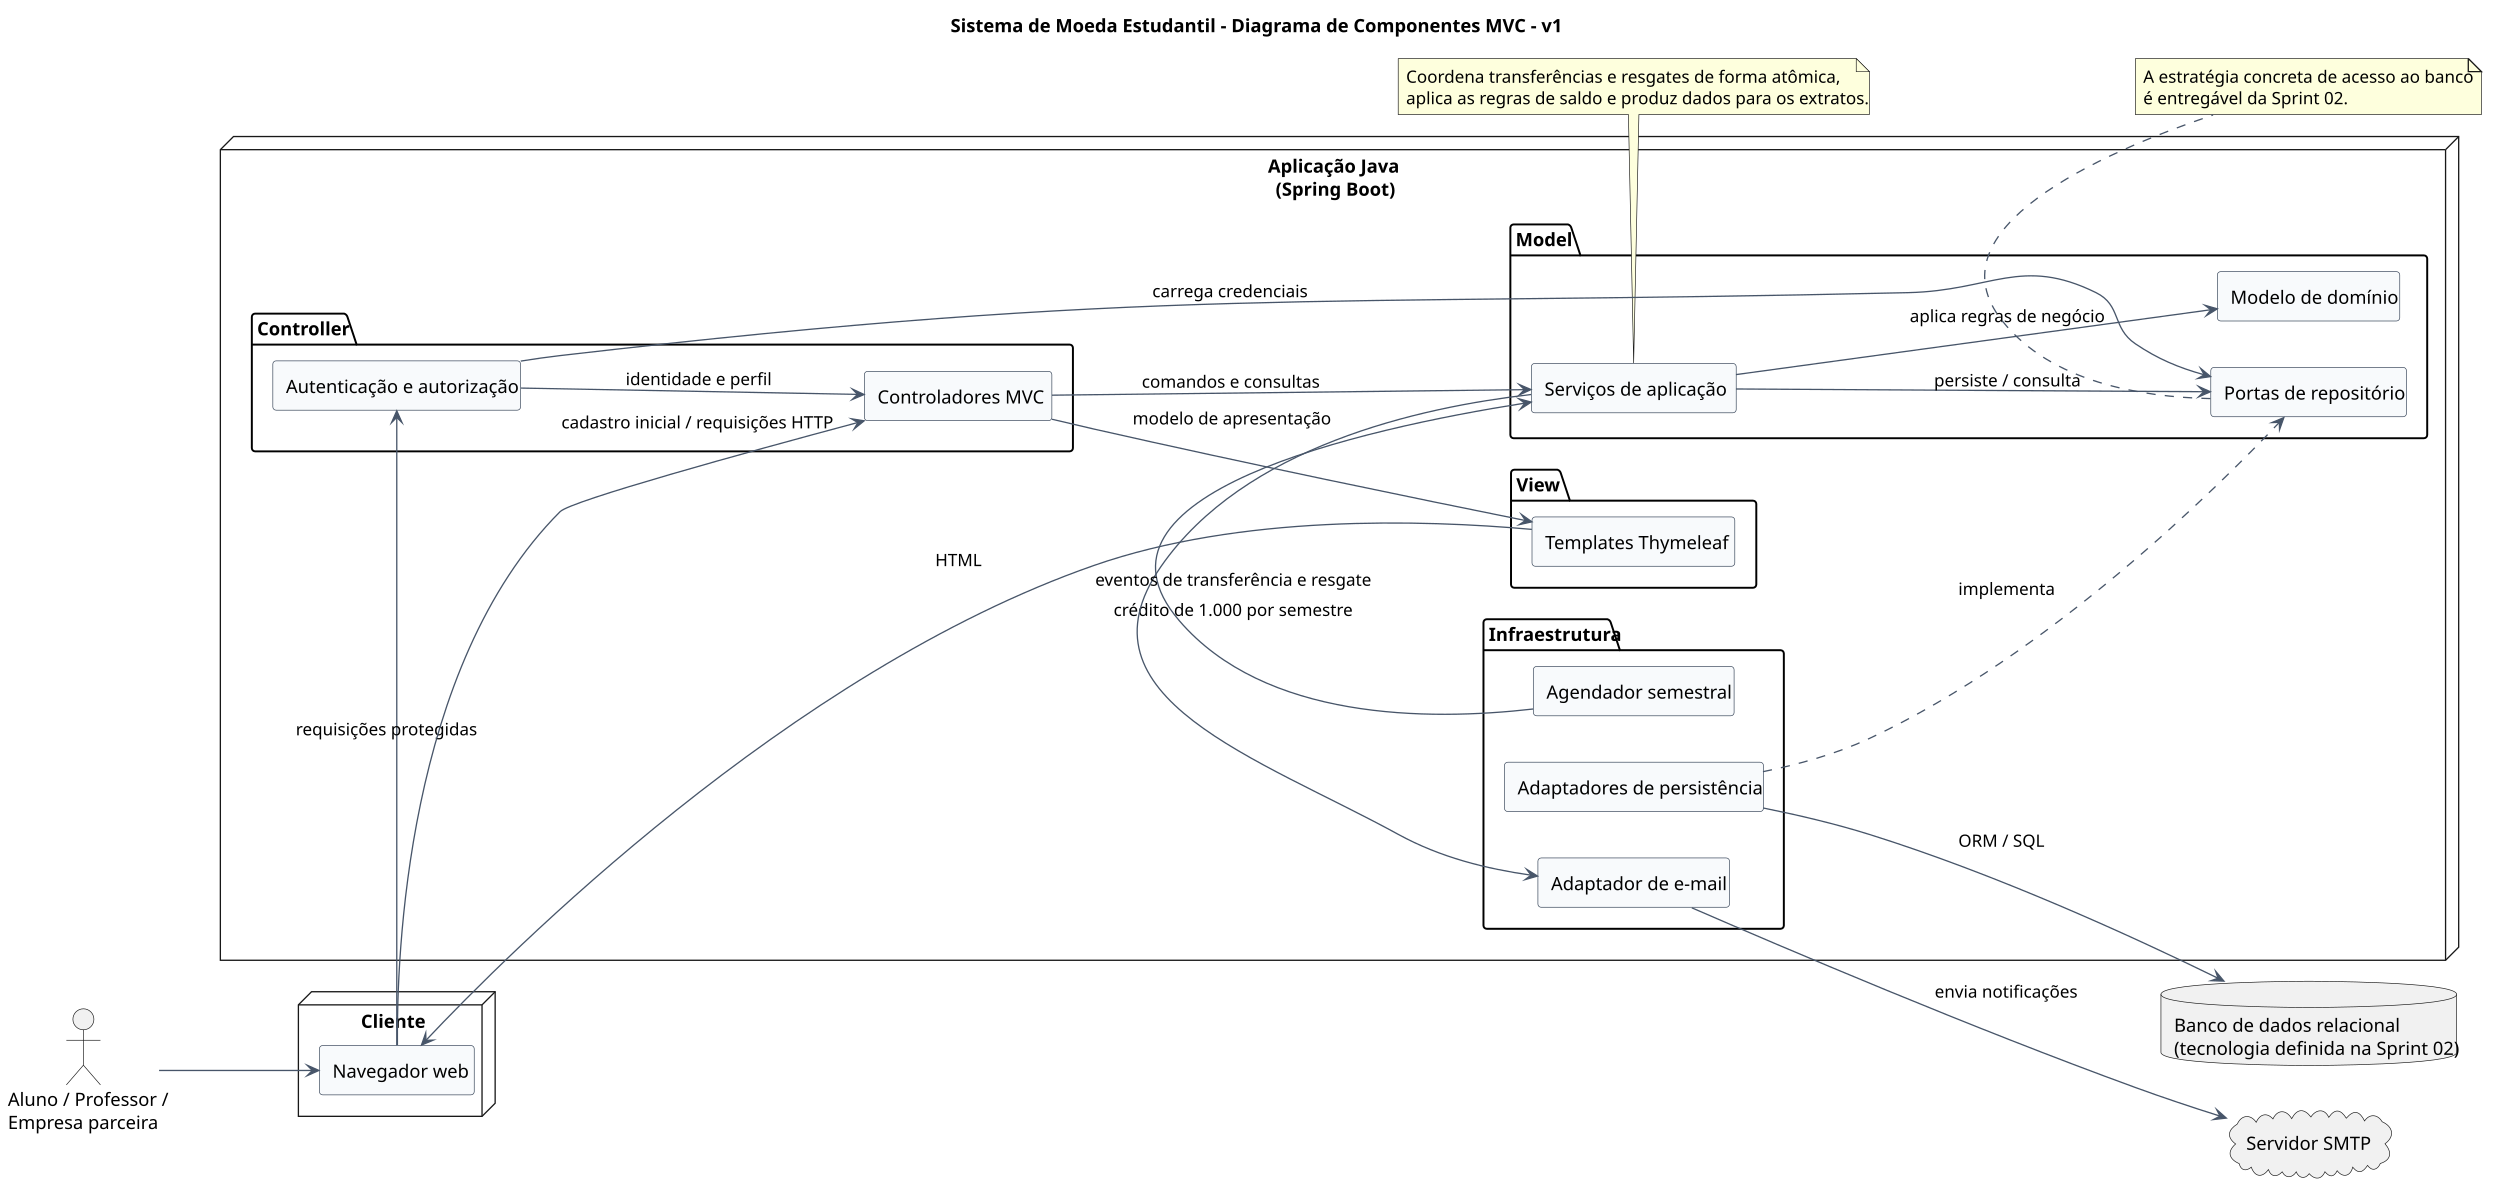
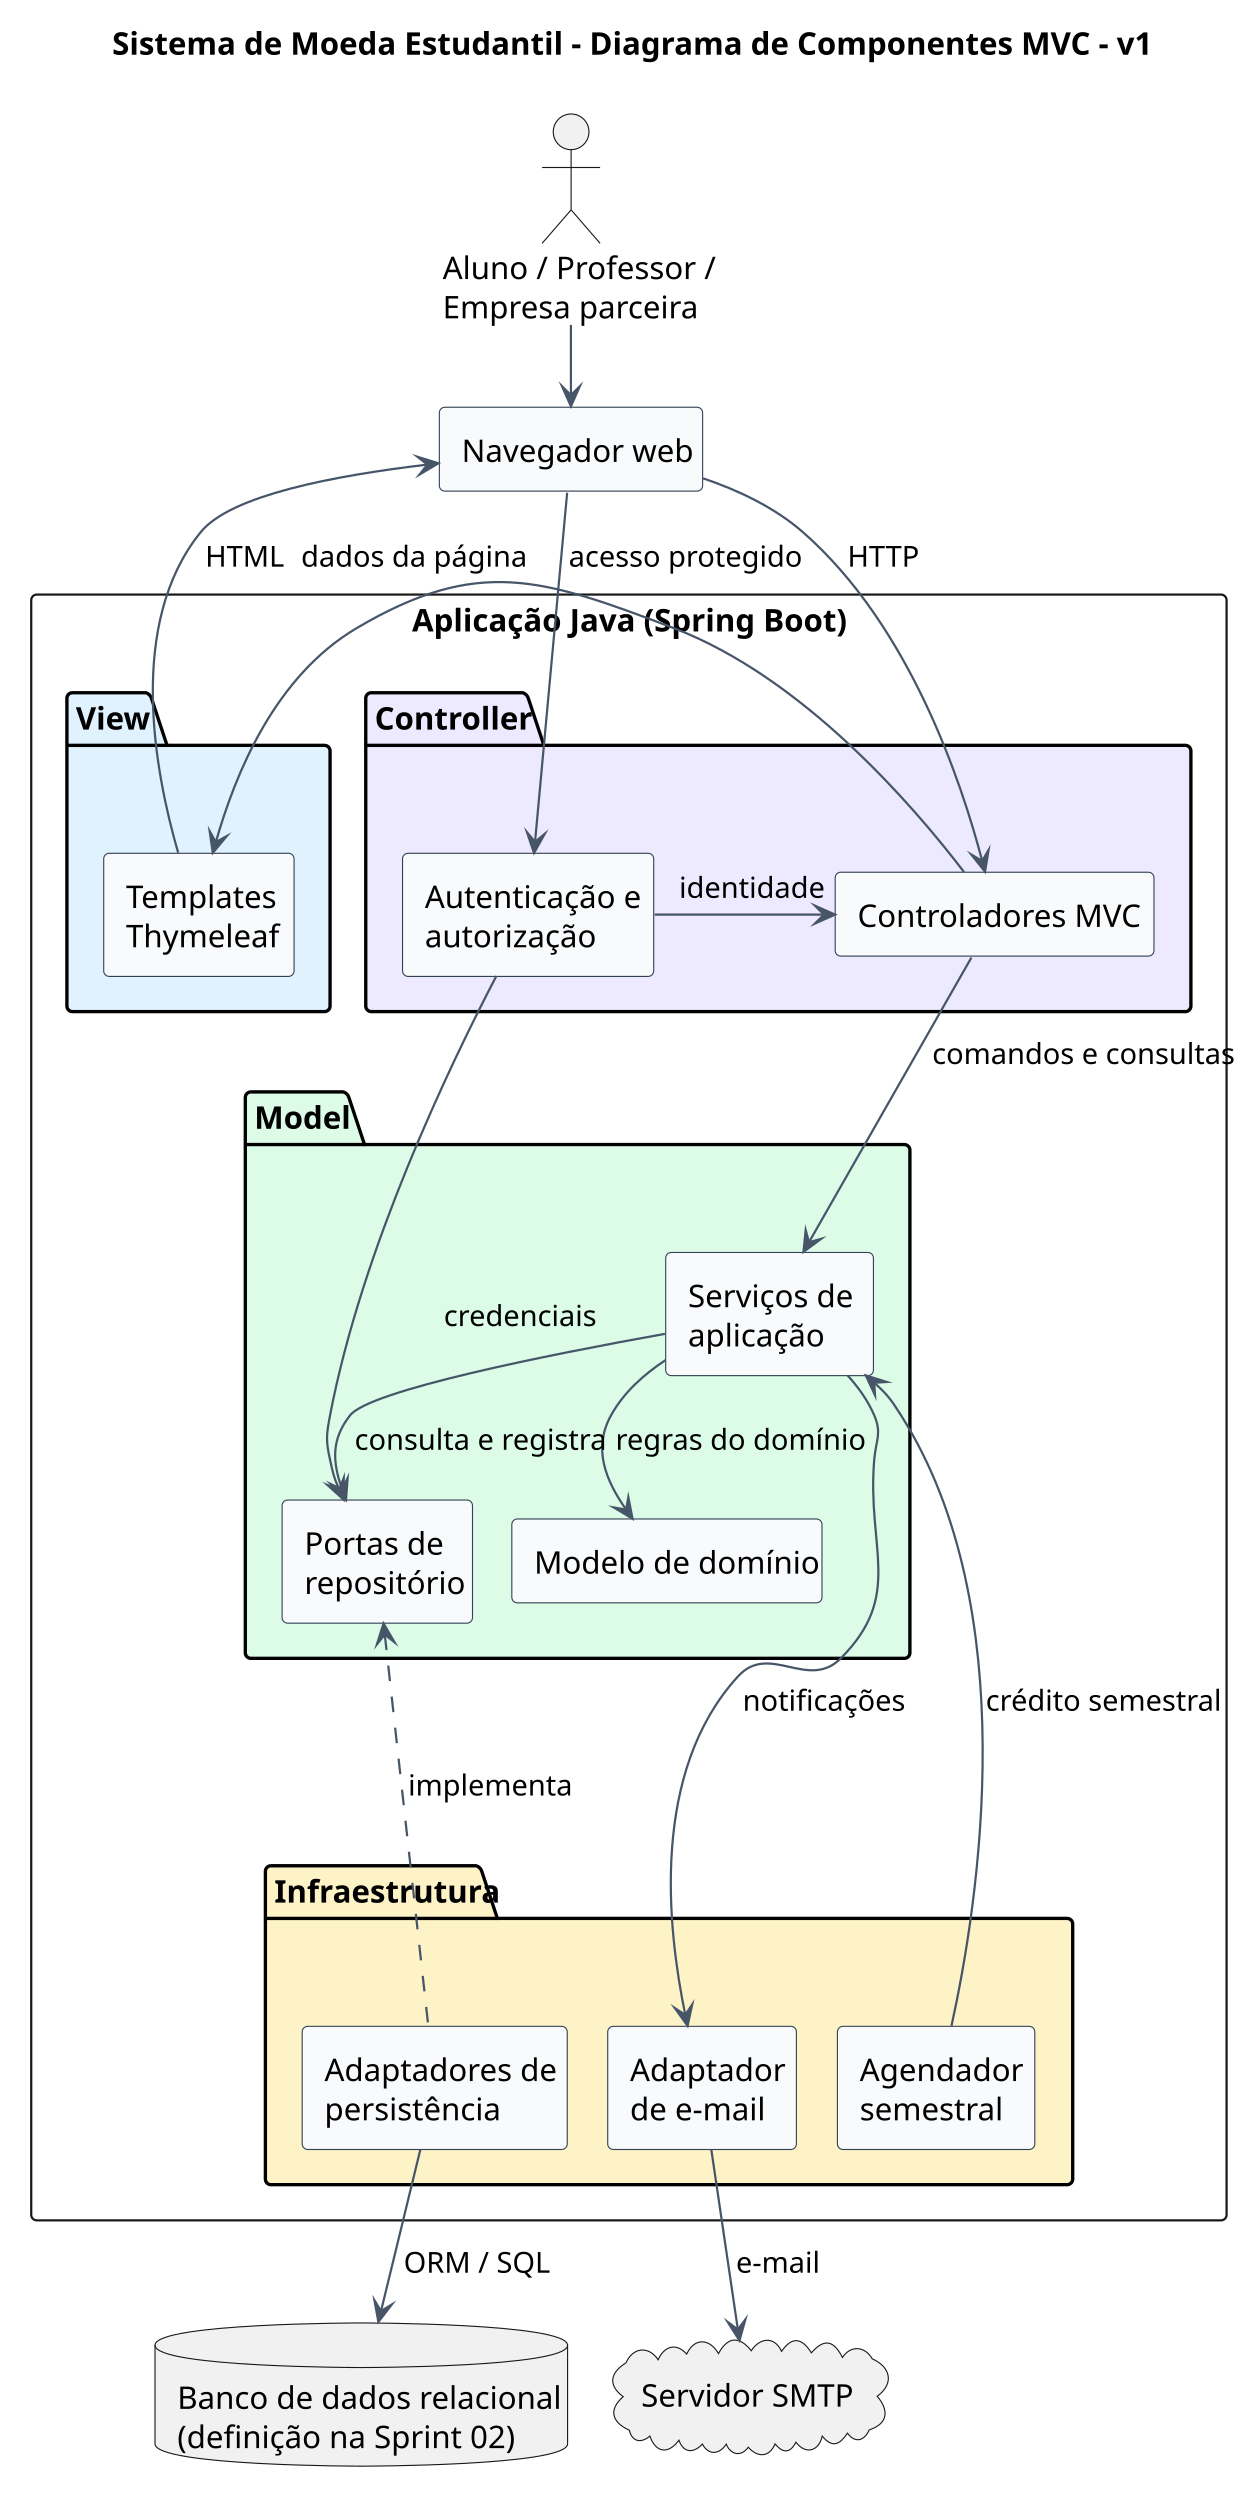
- <svg xmlns="http://www.w3.org/2000/svg" version="1.1" data-diagram-type="DESCRIPTION" style="width:1906px;height:914px;background:#FFFFFF;" width="1906px" height="914px" viewBox="0 0 1906 914" zoomAndPan="magnify" preserveAspectRatio="none" contentStyleType="text/css">
+ <svg xmlns="http://www.w3.org/2000/svg" version="1.1" data-diagram-type="DESCRIPTION" style="width:558px;height:1121px;background:#FFFFFF;" width="558px" height="1121px" viewBox="0 0 558 1121" zoomAndPan="magnify" preserveAspectRatio="none" contentStyleType="text/css">
  <defs />
  <g font-family="sans-serif" lengthAdjust="spacing">
-     <g class="title" data-source-line="1">
-       <text x="724.698" y="24.533" fill="#000" font-size="14" textLength="450.427" font-weight="700">Sistema de Moeda Estudantil - Diagrama de Componentes MVC - v1</text>
+     <g class="title" data-source-line="2">
+       <text x="50.287" y="24.533" fill="#000" font-size="14" textLength="450.427" font-weight="700">Sistema de Moeda Estudantil - Diagrama de Componentes MVC - v1</text>
    </g>
-     <g class="cluster" data-qualified-name="Cliente" id="ent0002" data-source-line="13">
-       <polygon points="227.5,766.109,237.5,756.109,377.5,756.109,377.5,841.109,367.5,851.109,227.5,851.109,227.5,766.109" fill="none" style="stroke:#181818;stroke-width:1;stroke-linejoin:miter;stroke-miterlimit:10;" />
-       <line x1="367.5" y1="766.109" x2="377.5" y2="756.109" style="stroke:#181818;stroke-width:1;" />
-       <line x1="227.5" y1="766.109" x2="367.5" y2="766.109" style="stroke:#181818;stroke-width:1;" />
-       <line x1="367.5" y1="766.109" x2="367.5" y2="851.109" style="stroke:#181818;stroke-width:1;" />
-       <text x="275.162" y="783.643" fill="#000" font-size="14" textLength="46.676" font-weight="700">Cliente</text>
+     <g class="cluster" data-qualified-name="Aplica..o Java .Spring Boot." id="ent0003" data-source-line="17">
+       <rect x="14" y="266.609" width="536" height="729" fill="none" style="stroke:#181818;stroke-width:1;" rx="2.5" ry="2.5" />
+       <text x="184.759" y="283.143" fill="#000" font-size="14" textLength="194.482" font-weight="700">Aplicação Java (Spring Boot)</text>
    </g>
-     <g class="cluster" data-qualified-name="Aplica..o Java.n.Spring Boot." id="ent0004" data-source-line="17">
-       <polygon points="168,114.109,178,104.109,1874.5,104.109,1874.5,722.109,1864.5,732.109,168,732.109,168,114.109" fill="none" style="stroke:#181818;stroke-width:1;stroke-linejoin:miter;stroke-miterlimit:10;" />
-       <line x1="1864.5" y1="114.109" x2="1874.5" y2="104.109" style="stroke:#181818;stroke-width:1;" />
-       <line x1="168" y1="114.109" x2="1864.5" y2="114.109" style="stroke:#181818;stroke-width:1;" />
-       <line x1="1864.5" y1="114.109" x2="1864.5" y2="732.109" style="stroke:#181818;stroke-width:1;" />
-       <text x="966.664" y="131.643" fill="#000" font-size="14" textLength="101.172" font-weight="700">Aplicação Java</text>
-       <text x="972.54" y="149.252" fill="#000" font-size="14" textLength="89.421" font-weight="700">(Spring Boot)</text>
+     <g class="cluster" data-qualified-name="Aplica..o Java .Spring Boot..View" id="ent0004" data-source-line="18">
+       <path d="M32.5,310.609 L65.403,310.609 A3.75,3.75 0 0 1 67.903,313.109 L74.903,334.219 L145.5,334.219 A2.5,2.5 0 0 1 148,336.719 L148,451.109 A2.5,2.5 0 0 1 145.5,453.609 L32.5,453.609 A2.5,2.5 0 0 1 30,451.109 L30,313.109 A2.5,2.5 0 0 1 32.5,310.609" style="stroke:#000;stroke-width:1.5;" fill="#E0F2FE" />
+       <line x1="30" y1="334.219" x2="74.903" y2="334.219" style="stroke:#000;stroke-width:1.5;" />
+       <text x="34" y="327.143" fill="#000" font-size="14" textLength="31.903" font-weight="700">View</text>
    </g>
-     <g class="cluster" data-qualified-name="Aplica..o Java.n.Spring Boot..View" id="ent0005" data-source-line="18">
-       <path d="M1154.5,358.109 L1187.403,358.109 A3.75,3.75 0 0 1 1189.903,360.609 L1196.903,381.719 L1336.5,381.719 A2.5,2.5 0 0 1 1339,384.219 L1339,445.609 A2.5,2.5 0 0 1 1336.5,448.109 L1154.5,448.109 A2.5,2.5 0 0 1 1152,445.609 L1152,360.609 A2.5,2.5 0 0 1 1154.5,358.109" style="stroke:#000;stroke-width:1.5;" fill="none" />
-       <line x1="1152" y1="381.719" x2="1196.903" y2="381.719" style="stroke:#000;stroke-width:1.5;" />
-       <text x="1156" y="374.643" fill="#000" font-size="14" textLength="31.903" font-weight="700">View</text>
+     <g class="cluster" data-qualified-name="Aplica..o Java .Spring Boot..Controller" id="ent0006" data-source-line="22">
+       <path d="M166.5,310.609 L234.39,310.609 A3.75,3.75 0 0 1 236.89,313.109 L243.89,334.219 L531.5,334.219 A2.5,2.5 0 0 1 534,336.719 L534,451.109 A2.5,2.5 0 0 1 531.5,453.609 L166.5,453.609 A2.5,2.5 0 0 1 164,451.109 L164,313.109 A2.5,2.5 0 0 1 166.5,310.609" style="stroke:#000;stroke-width:1.5;" fill="#EDE9FE" />
+       <line x1="164" y1="334.219" x2="243.89" y2="334.219" style="stroke:#000;stroke-width:1.5;" />
+       <text x="168" y="327.143" fill="#000" font-size="14" textLength="66.89" font-weight="700">Controller</text>
    </g>
-     <g class="cluster" data-qualified-name="Aplica..o Java.n.Spring Boot..Controller" id="ent0007" data-source-line="22">
-       <path d="M194.5,239.109 L262.39,239.109 A3.75,3.75 0 0 1 264.89,241.609 L271.89,262.719 L815.5,262.719 A2.5,2.5 0 0 1 818,265.219 L818,341.609 A2.5,2.5 0 0 1 815.5,344.109 L194.5,344.109 A2.5,2.5 0 0 1 192,341.609 L192,241.609 A2.5,2.5 0 0 1 194.5,239.109" style="stroke:#000;stroke-width:1.5;" fill="none" />
-       <line x1="192" y1="262.719" x2="271.89" y2="262.719" style="stroke:#000;stroke-width:1.5;" />
-       <text x="196" y="255.643" fill="#000" font-size="14" textLength="66.89" font-weight="700">Controller</text>
+     <g class="cluster" data-qualified-name="Aplica..o Java .Spring Boot..Model" id="ent0009" data-source-line="27">
+       <path d="M112.5,489.609 L153.941,489.609 A3.75,3.75 0 0 1 156.441,492.109 L163.441,513.219 L405.5,513.219 A2.5,2.5 0 0 1 408,515.719 L408,741.109 A2.5,2.5 0 0 1 405.5,743.609 L112.5,743.609 A2.5,2.5 0 0 1 110,741.109 L110,492.109 A2.5,2.5 0 0 1 112.5,489.609" style="stroke:#000;stroke-width:1.5;" fill="#DCFCE7" />
+       <line x1="110" y1="513.219" x2="163.441" y2="513.219" style="stroke:#000;stroke-width:1.5;" />
+       <text x="114" y="506.143" fill="#000" font-size="14" textLength="40.441" font-weight="700">Model</text>
    </g>
-     <g class="cluster" data-qualified-name="Aplica..o Java.n.Spring Boot..Model" id="ent0010" data-source-line="27">
-       <path d="M1154,171.109 L1195.441,171.109 A3.75,3.75 0 0 1 1197.941,173.609 L1204.941,194.719 L1848,194.719 A2.5,2.5 0 0 1 1850.5,197.219 L1850.5,331.609 A2.5,2.5 0 0 1 1848,334.109 L1154,334.109 A2.5,2.5 0 0 1 1151.5,331.609 L1151.5,173.609 A2.5,2.5 0 0 1 1154,171.109" style="stroke:#000;stroke-width:1.5;" fill="none" />
-       <line x1="1151.5" y1="194.719" x2="1204.941" y2="194.719" style="stroke:#000;stroke-width:1.5;" />
-       <text x="1155.5" y="187.643" fill="#000" font-size="14" textLength="40.441" font-weight="700">Model</text>
+     <g class="cluster" data-qualified-name="Aplica..o Java .Spring Boot..Infraestrutura" id="ent0013" data-source-line="33">
+       <path d="M121.5,836.609 L213.521,836.609 A3.75,3.75 0 0 1 216.021,839.109 L223.021,860.219 L478.5,860.219 A2.5,2.5 0 0 1 481,862.719 L481,977.109 A2.5,2.5 0 0 1 478.5,979.609 L121.5,979.609 A2.5,2.5 0 0 1 119,977.109 L119,839.109 A2.5,2.5 0 0 1 121.5,836.609" style="stroke:#000;stroke-width:1.5;" fill="#FEF3C7" />
+       <line x1="119" y1="860.219" x2="223.021" y2="860.219" style="stroke:#000;stroke-width:1.5;" />
+       <text x="123" y="853.143" fill="#000" font-size="14" textLength="91.021" font-weight="700">Infraestrutura</text>
    </g>
-     <g class="cluster" data-qualified-name="Aplica..o Java.n.Spring Boot..Infraestrutura" id="ent0014" data-source-line="33">
-       <path d="M1133.5,472.109 L1225.521,472.109 A3.75,3.75 0 0 1 1228.021,474.609 L1235.021,495.719 L1357.5,495.719 A2.5,2.5 0 0 1 1360,498.219 L1360,705.609 A2.5,2.5 0 0 1 1357.5,708.109 L1133.5,708.109 A2.5,2.5 0 0 1 1131,705.609 L1131,474.609 A2.5,2.5 0 0 1 1133.5,472.109" style="stroke:#000;stroke-width:1.5;" fill="none" />
-       <line x1="1131" y1="495.719" x2="1235.021" y2="495.719" style="stroke:#000;stroke-width:1.5;" />
-       <text x="1135" y="488.643" fill="#000" font-size="14" textLength="91.021" font-weight="700">Infraestrutura</text>
+     <g class="entity" data-qualified-name="Usuario" id="ent0001" data-source-line="14">
+       <ellipse cx="256.083" cy="59.109" rx="8" ry="8" fill="#F1F1F1" style="stroke:#181818;stroke-width:0.5;" />
+       <path d="M256.083,67.109 L256.083,94.109 M243.083,75.109 L269.083,75.109 M256.083,94.109 L243.083,109.109 M256.083,94.109 L269.083,109.109" style="stroke:#181818;stroke-width:0.5;" fill="none" />
+       <text x="198.5" y="125.143" fill="#000" font-size="14" textLength="115.165">Aluno / Professor /</text>
+       <text x="198.5" y="142.752" fill="#000" font-size="14" textLength="110.489">Empresa parceira</text>
    </g>
-     <g class="entity" data-qualified-name="Cliente.Browser" id="ent0003" data-source-line="14">
-       <rect x="243.5" y="797.109" width="118.062" height="37.609" fill="#F8FAFC" style="stroke:#334155;stroke-width:0.5;" rx="2.5" ry="2.5" />
-       <text x="253.5" y="821.643" fill="#000" font-size="14" textLength="98.062">Navegador web</text>
+     <g class="entity" data-qualified-name="Browser" id="ent0002" data-source-line="15">
+       <rect x="197" y="182.609" width="118.062" height="37.609" fill="#F8FAFC" style="stroke:#334155;stroke-width:0.5;" rx="2.5" ry="2.5" />
+       <text x="207" y="207.143" fill="#000" font-size="14" textLength="98.062">Navegador web</text>
    </g>
-     <g class="entity" data-qualified-name="Aplica..o Java.n.Spring Boot..View.ViewTemplates" id="ent0006" data-source-line="19">
-       <rect x="1168" y="394.109" width="154.606" height="37.609" fill="#F8FAFC" style="stroke:#334155;stroke-width:0.5;" rx="2.5" ry="2.5" />
-       <text x="1178" y="418.643" fill="#000" font-size="14" textLength="134.606">Templates Thymeleaf</text>
+     <g class="entity" data-qualified-name="Database" id="ent0025" data-source-line="49">
+       <path d="M69.5,1051.609 C69.5,1041.609 162.003,1041.609 162.003,1041.609 C162.003,1041.609 254.506,1041.609 254.506,1051.609 L254.506,1095.828 C254.506,1105.828 162.003,1105.828 162.003,1105.828 C162.003,1105.828 69.5,1105.828 69.5,1095.828 L69.5,1051.609" style="stroke:#181818;stroke-width:0.5;" fill="#F1F1F1" />
+       <path d="M69.5,1051.609 C69.5,1061.609 162.003,1061.609 162.003,1061.609 C162.003,1061.609 254.506,1061.609 254.506,1051.609" style="stroke:#181818;stroke-width:0.5;" fill="none" />
+       <text x="79.5" y="1080.143" fill="#000" font-size="14" textLength="165.006">Banco de dados relacional</text>
+       <text x="79.5" y="1097.752" fill="#000" font-size="14" textLength="144.751">(definição na Sprint 02)</text>
    </g>
-     <g class="entity" data-qualified-name="Aplica..o Java.n.Spring Boot..Controller.MvcControllers" id="ent0008" data-source-line="23">
-       <rect x="659" y="283.109" width="142.938" height="37.609" fill="#F8FAFC" style="stroke:#334155;stroke-width:0.5;" rx="2.5" ry="2.5" />
-       <text x="669" y="307.643" fill="#000" font-size="14" textLength="122.938">Controladores MVC</text>
+     <g class="entity" data-qualified-name="SMTP" id="ent0026" data-source-line="50">
+       <path d="M280.718,1059.482 C283.719,1052.55 290.818,1051.678 295.096,1058.108 C297.719,1052.226 303.014,1050.127 307.892,1055.559 C311.547,1047.901 318.286,1048.671 322.17,1055.331 C326.307,1047.697 331.479,1047.297 336.86,1054.062 C340.49,1048.436 347.09,1047.147 350.458,1054.341 C355.285,1047.339 359.674,1048.412 363.821,1055.009 C369.729,1048.211 373.981,1049.601 377.758,1057.087 C381.524,1051.394 387.887,1052.044 391.127,1057.707 C399.303,1061.331 401.19,1068.756 393.345,1074.497 C398.568,1080.599 398.441,1086.771 389.754,1089.556 C387.704,1094.361 383.505,1095.824 380.002,1091.032 C376.615,1096.073 373.336,1097.981 368.692,1092.366 C367.14,1099.163 361.32,1100.851 356.876,1095.087 C354.158,1100.334 351.017,1099.986 347.526,1095.858 C344.873,1102.188 339.537,1101.907 335.535,1097.343 C332.298,1101.81 327.589,1100.773 325.659,1095.954 C322.717,1100.471 317.851,1101.281 314.934,1095.928 C311.163,1100.032 306.55,1100.141 304.428,1094.203 C299.772,1100.597 294.061,1099.981 291.394,1092.355 C287.58,1095.587 283.514,1095.112 282.184,1089.706 C274.61,1086.277 272.506,1080.751 279.43,1074.667 C272.165,1069.266 273.929,1063.691 280.718,1059.482" style="stroke:#181818;stroke-width:0.5;" fill="#F1F1F1" />
+       <text x="287.5" y="1079.143" fill="#000" font-size="14" textLength="94.91">Servidor SMTP</text>
    </g>
-     <g class="entity" data-qualified-name="Aplica..o Java.n.Spring Boot..Controller.AuthModule" id="ent0009" data-source-line="24">
-       <rect x="208" y="275.109" width="188.889" height="37.609" fill="#F8FAFC" style="stroke:#334155;stroke-width:0.5;" rx="2.5" ry="2.5" />
-       <text x="218" y="299.643" fill="#000" font-size="14" textLength="168.889">Autenticação e autorização</text>
+     <g class="entity" data-qualified-name="Aplica..o Java .Spring Boot..View.ViewTemplates" id="ent0005" data-source-line="19">
+       <rect x="46.5" y="382.609" width="85.358" height="55.219" fill="#F8FAFC" style="stroke:#334155;stroke-width:0.5;" rx="2.5" ry="2.5" />
+       <text x="56.5" y="407.143" fill="#000" font-size="14" textLength="65.358">Templates</text>
+       <text x="56.5" y="424.752" fill="#000" font-size="14" textLength="65.358">Thymeleaf</text>
    </g>
-     <g class="entity" data-qualified-name="Aplica..o Java.n.Spring Boot..Model.AppService" id="ent0011" data-source-line="28">
-       <rect x="1167.5" y="277.109" width="156.186" height="37.609" fill="#F8FAFC" style="stroke:#334155;stroke-width:0.5;" rx="2.5" ry="2.5" />
-       <text x="1177.5" y="301.643" fill="#000" font-size="14" textLength="136.186">Serviços de aplicação</text>
+     <g class="entity" data-qualified-name="Aplica..o Java .Spring Boot..Controller.AuthModule" id="ent0007" data-source-line="23">
+       <rect x="180.5" y="382.609" width="112.62" height="55.219" fill="#F8FAFC" style="stroke:#334155;stroke-width:0.5;" rx="2.5" ry="2.5" />
+       <text x="190.5" y="407.143" fill="#000" font-size="14" textLength="92.62">Autenticação e</text>
+       <text x="190.5" y="424.752" fill="#000" font-size="14" textLength="72.379">autorização</text>
    </g>
-     <g class="entity" data-qualified-name="Aplica..o Java.n.Spring Boot..Model.DomainModel" id="ent0012" data-source-line="29">
-       <rect x="1690.5" y="207.109" width="139.075" height="37.609" fill="#F8FAFC" style="stroke:#334155;stroke-width:0.5;" rx="2.5" ry="2.5" />
-       <text x="1700.5" y="231.643" fill="#000" font-size="14" textLength="119.075">Modelo de domínio</text>
+     <g class="entity" data-qualified-name="Aplica..o Java .Spring Boot..Controller.MvcControllers" id="ent0008" data-source-line="24">
+       <rect x="374.5" y="391.109" width="142.938" height="37.609" fill="#F8FAFC" style="stroke:#334155;stroke-width:0.5;" rx="2.5" ry="2.5" />
+       <text x="384.5" y="415.643" fill="#000" font-size="14" textLength="122.938">Controladores MVC</text>
    </g>
-     <g class="entity" data-qualified-name="Aplica..o Java.n.Spring Boot..Model.RepoPorts" id="ent0013" data-source-line="30">
-       <rect x="1685.5" y="280.109" width="149.179" height="37.609" fill="#F8FAFC" style="stroke:#334155;stroke-width:0.5;" rx="2.5" ry="2.5" />
-       <text x="1695.5" y="304.643" fill="#000" font-size="14" textLength="129.179">Portas de repositório</text>
+     <g class="entity" data-qualified-name="Aplica..o Java .Spring Boot..Model.AppService" id="ent0010" data-source-line="28">
+       <rect x="298.5" y="561.609" width="93.145" height="55.219" fill="#F8FAFC" style="stroke:#334155;stroke-width:0.5;" rx="2.5" ry="2.5" />
+       <text x="308.5" y="586.143" fill="#000" font-size="14" textLength="73.145">Serviços de</text>
+       <text x="308.5" y="603.752" fill="#000" font-size="14" textLength="59.151">aplicação</text>
    </g>
-     <g class="entity" data-qualified-name="Aplica..o Java.n.Spring Boot..Infraestrutura.Persistence" id="ent0015" data-source-line="34">
-       <rect x="1147" y="581.109" width="197.447" height="37.609" fill="#F8FAFC" style="stroke:#334155;stroke-width:0.5;" rx="2.5" ry="2.5" />
-       <text x="1157" y="605.643" fill="#000" font-size="14" textLength="177.447">Adaptadores de persistência</text>
+     <g class="entity" data-qualified-name="Aplica..o Java .Spring Boot..Model.DomainModel" id="ent0011" data-source-line="29">
+       <rect x="229.5" y="681.109" width="139.075" height="37.609" fill="#F8FAFC" style="stroke:#334155;stroke-width:0.5;" rx="2.5" ry="2.5" />
+       <text x="239.5" y="705.643" fill="#000" font-size="14" textLength="119.075">Modelo de domínio</text>
    </g>
-     <g class="entity" data-qualified-name="Aplica..o Java.n.Spring Boot..Infraestrutura.MailAdapter" id="ent0016" data-source-line="35">
-       <rect x="1172.5" y="654.109" width="146.075" height="37.609" fill="#F8FAFC" style="stroke:#334155;stroke-width:0.5;" rx="2.5" ry="2.5" />
-       <text x="1182.5" y="678.643" fill="#000" font-size="14" textLength="126.075">Adaptador de e-mail</text>
+     <g class="entity" data-qualified-name="Aplica..o Java .Spring Boot..Model.RepoPorts" id="ent0012" data-source-line="30">
+       <rect x="126.5" y="672.609" width="85.365" height="55.219" fill="#F8FAFC" style="stroke:#334155;stroke-width:0.5;" rx="2.5" ry="2.5" />
+       <text x="136.5" y="697.143" fill="#000" font-size="14" textLength="59.924">Portas de</text>
+       <text x="136.5" y="714.752" fill="#000" font-size="14" textLength="65.365">repositório</text>
    </g>
-     <g class="entity" data-qualified-name="Aplica..o Java.n.Spring Boot..Infraestrutura.Scheduler" id="ent0017" data-source-line="36">
-       <rect x="1169" y="508.109" width="153.075" height="37.609" fill="#F8FAFC" style="stroke:#334155;stroke-width:0.5;" rx="2.5" ry="2.5" />
-       <text x="1179" y="532.643" fill="#000" font-size="14" textLength="133.075">Agendador semestral</text>
+     <g class="entity" data-qualified-name="Aplica..o Java .Spring Boot..Infraestrutura.Scheduler" id="ent0014" data-source-line="34">
+       <rect x="375.5" y="908.609" width="88.503" height="55.219" fill="#F8FAFC" style="stroke:#334155;stroke-width:0.5;" rx="2.5" ry="2.5" />
+       <text x="385.5" y="933.143" fill="#000" font-size="14" textLength="68.503">Agendador</text>
+       <text x="385.5" y="950.752" fill="#000" font-size="14" textLength="60.683">semestral</text>
    </g>
-     <g class="entity" data-qualified-name="Usuario" id="ent0001" data-source-line="11">
-       <ellipse cx="63.583" cy="777.109" rx="8" ry="8" fill="#F1F1F1" style="stroke:#181818;stroke-width:0.5;" />
-       <path d="M63.583,785.109 L63.583,812.109 M50.583,793.109 L76.583,793.109 M63.583,812.109 L50.583,827.109 M63.583,812.109 L76.583,827.109" style="stroke:#181818;stroke-width:0.5;" fill="none" />
-       <text x="6" y="843.143" fill="#000" font-size="14" textLength="115.165">Aluno / Professor /</text>
-       <text x="6" y="860.752" fill="#000" font-size="14" textLength="110.489">Empresa parceira</text>
+     <g class="entity" data-qualified-name="Aplica..o Java .Spring Boot..Infraestrutura.Persistence" id="ent0015" data-source-line="35">
+       <rect x="135.5" y="908.609" width="118.854" height="55.219" fill="#F8FAFC" style="stroke:#334155;stroke-width:0.5;" rx="2.5" ry="2.5" />
+       <text x="145.5" y="933.143" fill="#000" font-size="14" textLength="98.854">Adaptadores de</text>
+       <text x="145.5" y="950.752" fill="#000" font-size="14" textLength="74.703">persistência</text>
    </g>
-     <g class="entity" data-qualified-name="Database" id="ent0018" data-source-line="40">
-       <path d="M1647.5,758.109 C1647.5,748.109 1760.234,748.109 1760.234,748.109 C1760.234,748.109 1872.968,748.109 1872.968,758.109 L1872.968,802.328 C1872.968,812.328 1760.234,812.328 1760.234,812.328 C1760.234,812.328 1647.5,812.328 1647.5,802.328 L1647.5,758.109" style="stroke:#181818;stroke-width:0.5;" fill="#F1F1F1" />
-       <path d="M1647.5,758.109 C1647.5,768.109 1760.234,768.109 1760.234,768.109 C1760.234,768.109 1872.968,768.109 1872.968,758.109" style="stroke:#181818;stroke-width:0.5;" fill="none" />
-       <text x="1657.5" y="786.643" fill="#000" font-size="14" textLength="165.006">Banco de dados relacional</text>
-       <text x="1657.5" y="804.252" fill="#000" font-size="14" textLength="205.468">(tecnologia definida na Sprint 02)</text>
+     <g class="entity" data-qualified-name="Aplica..o Java .Spring Boot..Infraestrutura.MailAdapter" id="ent0016" data-source-line="36">
+       <rect x="272.5" y="908.609" width="84.606" height="55.219" fill="#F8FAFC" style="stroke:#334155;stroke-width:0.5;" rx="2.5" ry="2.5" />
+       <text x="282.5" y="933.143" fill="#000" font-size="14" textLength="64.606">Adaptador</text>
+       <text x="282.5" y="950.752" fill="#000" font-size="14" textLength="57.579">de e-mail</text>
    </g>
-     <g class="entity" data-qualified-name="SMTP" id="ent0019" data-source-line="41">
-       <path d="M1705.718,856.982 C1708.719,850.05 1715.818,849.178 1720.096,855.608 C1722.719,849.726 1728.014,847.627 1732.892,853.059 C1736.547,845.401 1743.286,846.171 1747.17,852.831 C1751.307,845.197 1756.479,844.797 1761.86,851.562 C1765.49,845.936 1772.09,844.647 1775.458,851.841 C1780.285,844.839 1784.674,845.912 1788.821,852.509 C1794.729,845.711 1798.981,847.101 1802.758,854.587 C1806.524,848.894 1812.887,849.544 1816.127,855.207 C1824.303,858.831 1826.19,866.256 1818.345,871.997 C1823.568,878.099 1823.441,884.271 1814.754,887.056 C1812.704,891.861 1808.505,893.324 1805.002,888.532 C1801.615,893.573 1798.336,895.481 1793.692,889.866 C1792.14,896.663 1786.32,898.351 1781.876,892.587 C1779.158,897.834 1776.017,897.486 1772.526,893.358 C1769.873,899.688 1764.537,899.407 1760.535,894.843 C1757.298,899.31 1752.589,898.273 1750.659,893.454 C1747.717,897.971 1742.851,898.781 1739.934,893.428 C1736.163,897.532 1731.55,897.641 1729.428,891.703 C1724.772,898.097 1719.061,897.481 1716.394,889.855 C1712.58,893.087 1708.514,892.612 1707.184,887.206 C1699.61,883.777 1697.506,878.251 1704.43,872.167 C1697.165,866.766 1698.929,861.191 1705.718,856.982" style="stroke:#181818;stroke-width:0.5;" fill="#F1F1F1" />
-       <text x="1712.5" y="876.643" fill="#000" font-size="14" textLength="94.91">Servidor SMTP</text>
+     <g class="link" data-entity-1="ent0001" data-entity-2="ent0002" id="lnk27" data-link-type="dependency">
+       <polygon points="256,182.177,260,173.177,256,177.177,252,173.177,256,182.177" fill="#475569" style="stroke:#475569;stroke-width:1;stroke-linejoin:miter;stroke-miterlimit:10;" />
+       <path d="M256,145.7 C256,158.625 256,166.911 256,177.177" style="stroke:#475569;stroke-width:1;" fill="none" />
    </g>
-     <g class="entity" data-qualified-name="GMN35" id="ent0036" data-source-line="62">
-       <path d="M1066,44.609 L1066,87.313 A0,0 0 0 0 1066,87.313 L1241.5,87.313 L1245.5,276.789 L1249.5,87.313 L1425.203,87.313 A0,0 0 0 0 1425.203,87.313 L1425.203,54.609 L1415.203,44.609 L1066,44.609 A0,0 0 0 0 1066,44.609" style="stroke:#181818;stroke-width:0.5;" fill="#FEFFDD" />
-       <path d="M1415.203,44.609 L1415.203,54.609 L1425.203,54.609 L1415.203,44.609" style="stroke:#181818;stroke-width:0.5;" fill="#FEFFDD" />
-       <text x="1072" y="63.104" fill="#000" font-size="13" textLength="314.33">Coordena transferências e resgates de forma atômica,</text>
-       <text x="1072" y="79.456" fill="#000" font-size="13" textLength="338.203">aplica as regras de saldo e produz dados para os extratos.</text>
+     <g class="link" data-entity-1="ent0002" data-entity-2="ent0007" id="lnk28" data-link-type="dependency">
+       <polygon points="239.449,382.488,244.257,373.892,239.908,377.509,236.291,373.159,239.449,382.488" fill="#475569" style="stroke:#475569;stroke-width:1;stroke-linejoin:miter;stroke-miterlimit:10;" />
+       <path d="M254.314,220.935 C250.944,257.555 243.825,334.928 239.908,377.509" style="stroke:#475569;stroke-width:1;" fill="none" />
+       <text x="255" y="254.104" fill="#000" font-size="13" textLength="99.011">acesso protegido</text>
    </g>
-     <g class="entity" data-qualified-name="GMN38" id="ent0039" data-source-line="67">
-       <path d="M1628,44.609 L1628,87.313 L1891.823,87.313 L1891.823,54.609 L1881.823,44.609 L1628,44.609" style="stroke:#181818;stroke-width:0.5;" fill="#FEFFDD" />
-       <path d="M1881.823,44.609 L1881.823,54.609 L1891.823,54.609 L1881.823,44.609" style="stroke:#181818;stroke-width:1;" fill="#FEFFDD" />
-       <text x="1634" y="63.104" fill="#000" font-size="13" textLength="242.823">A estratégia concreta de acesso ao banco</text>
-       <text x="1634" y="79.456" fill="#000" font-size="13" textLength="148.878">é entregável da Sprint 02.</text>
+     <g class="link" data-entity-1="ent0002" data-entity-2="ent0008" id="lnk29" data-link-type="dependency">
+       <polygon points="441.69,390.866,443.271,381.145,440.419,386.03,435.534,383.179,441.69,390.866" fill="#475569" style="stroke:#475569;stroke-width:1;stroke-linejoin:miter;stroke-miterlimit:10;" />
+       <path d="M315.227,214.474 C331.097,219.83 347.342,227.542 360,238.609 C408.17,280.725 431.318,351.41 440.419,386.03" style="stroke:#475569;stroke-width:1;" fill="none" />
+       <text x="380" y="254.104" fill="#000" font-size="13" textLength="33.941">HTTP</text>
    </g>
-     <g class="link" data-entity-1="ent0001" data-entity-2="ent0003" id="lnk20" data-source-line="43" data-link-type="dependency">
-       <path d="M121.27,816.109 C158.1,816.109 200.98,816.109 238.14,816.109" style="stroke:#475569;stroke-width:1;" fill="none" id="Usuario-to-Browser" />
-       <polygon points="243.14,816.109,234.14,812.109,238.14,816.109,234.14,820.109,243.14,816.109" fill="#475569" style="stroke:#475569;stroke-width:1;stroke-linejoin:miter;stroke-miterlimit:10;" />
+     <g class="link" data-entity-1="ent0007" data-entity-2="ent0008" id="lnk30" data-link-type="dependency">
+       <polygon points="374.419,410.109,365.419,406.109,369.419,410.109,365.419,414.109,374.419,410.109" fill="#475569" style="stroke:#475569;stroke-width:1;stroke-linejoin:miter;stroke-miterlimit:10;" />
+       <path d="M293.558,410.109 C318.462,410.109 343.003,410.109 369.419,410.109" style="stroke:#475569;stroke-width:1;" fill="none" />
+       <text x="304.5" y="402.604" fill="#000" font-size="13" textLength="59.998">identidade</text>
    </g>
-     <g class="link" data-entity-1="ent0003" data-entity-2="ent0009" id="lnk21" data-source-line="44" data-link-type="dependency">
-       <path d="M302.5,796.909 C302.5,714.969 302.5,399.949 302.5,318.209" style="stroke:#475569;stroke-width:1;" fill="none" id="Browser-to-AuthModule" />
-       <polygon points="302.5,313.209,298.5,322.209,302.5,318.209,306.5,322.209,302.5,313.209" fill="#475569" style="stroke:#475569;stroke-width:1;stroke-linejoin:miter;stroke-miterlimit:10;" />
-       <text x="225.5" y="560.604" fill="#000" font-size="13" textLength="130.076">requisições protegidas</text>
+     <g class="link" data-entity-1="ent0005" data-entity-2="ent0008" id="lnk32" data-link-type="dependency">
+       <polygon points="95.406,382.434,101.718,374.873,96.775,377.625,94.024,372.682,95.406,382.434" fill="#475569" style="stroke:#475569;stroke-width:1;stroke-linejoin:miter;stroke-miterlimit:10;" />
+       <path d="M96.775,377.625 C105.551,346.811 123.23,303.302 160,281.609 C214.357,249.541 243.03,259.124 302,281.609 C359.919,303.695 409.329,360.967 432.28,391.036" style="stroke:#475569;stroke-width:1;" fill="none" />
+       <text x="135" y="254.104" fill="#000" font-size="13" textLength="96.142">dados da página</text>
    </g>
-     <g class="link" data-entity-1="ent0003" data-entity-2="ent0008" id="lnk22" data-source-line="45" data-link-type="dependency">
-       <path d="M302.99,796.779 C302.34,730.159 309.44,507.779 427,390.109 C435.41,381.689 567.3,345.354 654.03,322.114" style="stroke:#475569;stroke-width:1;" fill="none" id="Browser-to-MvcControllers" />
-       <polygon points="658.86,320.819,649.131,319.285,654.03,322.114,651.202,327.013,658.86,320.819" fill="#475569" style="stroke:#475569;stroke-width:1;stroke-linejoin:miter;stroke-miterlimit:10;" />
-       <text x="428" y="326.604" fill="#000" font-size="13" textLength="200.129">cadastro inicial / requisições HTTP</text>
+     <g class="link" data-entity-1="ent0002" data-entity-2="ent0005" id="lnk34" data-link-type="dependency">
+       <polygon points="196.599,207.732,187.19,204.822,191.634,208.322,188.134,212.766,196.599,207.732" fill="#475569" style="stroke:#475569;stroke-width:1;stroke-linejoin:miter;stroke-miterlimit:10;" />
+       <path d="M191.634,208.322 C149.616,213.316 103.423,222.063 90,238.609 C56.899,279.413 69.219,345.601 79.887,382.356" style="stroke:#475569;stroke-width:1;" fill="none" />
+       <text x="92" y="254.104" fill="#000" font-size="13" textLength="35.388">HTML</text>
    </g>
-     <g class="link" data-entity-1="ent0009" data-entity-2="ent0008" id="lnk23" data-source-line="46" data-link-type="dependency">
-       <path d="M397.25,295.869 C476.13,297.349 582.211,299.346 653.781,300.686" style="stroke:#475569;stroke-width:1;" fill="none" id="AuthModule-to-MvcControllers" />
-       <polygon points="658.78,300.779,649.856,296.612,653.781,300.686,649.707,304.61,658.78,300.779" fill="#475569" style="stroke:#475569;stroke-width:1;stroke-linejoin:miter;stroke-miterlimit:10;" />
-       <text x="477" y="293.604" fill="#000" font-size="13" textLength="102.629">identidade e perfil</text>
+     <g class="link" data-entity-1="ent0008" data-entity-2="ent0010" id="lnk35" data-link-type="dependency">
+       <polygon points="360.279,561.334,368.214,555.499,362.757,556.991,361.265,551.534,360.279,561.334" fill="#475569" style="stroke:#475569;stroke-width:1;stroke-linejoin:miter;stroke-miterlimit:10;" />
+       <path d="M435.572,429.385 C417.679,460.741 383.535,520.578 362.757,556.991" style="stroke:#475569;stroke-width:1;" fill="none" />
+       <text x="418" y="477.104" fill="#000" font-size="13" textLength="129.353">comandos e consultas</text>
    </g>
-     <g class="link" data-entity-1="ent0008" data-entity-2="ent0011" id="lnk24" data-source-line="47" data-link-type="dependency">
-       <path d="M802.02,301.289 C897.73,300.169 1063.15,298.228 1162.23,297.068" style="stroke:#475569;stroke-width:1;" fill="none" id="MvcControllers-to-AppService" />
-       <polygon points="1167.23,297.009,1158.184,293.115,1162.23,297.068,1158.277,301.114,1167.23,297.009" fill="#475569" style="stroke:#475569;stroke-width:1;stroke-linejoin:miter;stroke-miterlimit:10;" />
-       <text x="870.5" y="295.604" fill="#000" font-size="13" textLength="129.353">comandos e consultas</text>
+     <g class="link" data-entity-1="ent0010" data-entity-2="ent0011" id="lnk36" data-link-type="dependency">
+       <polygon points="283.63,681.006,281.741,671.34,280.761,676.911,275.19,675.931,283.63,681.006" fill="#475569" style="stroke:#475569;stroke-width:1;stroke-linejoin:miter;stroke-miterlimit:10;" />
+       <path d="M298.458,609.85 C288.682,616.263 279.635,624.427 274,634.609 C265.742,649.53 271.468,663.649 280.761,676.911" style="stroke:#475569;stroke-width:1;" fill="none" />
+       <text x="276" y="650.104" fill="#000" font-size="13" textLength="104.781">regras do domínio</text>
    </g>
-     <g class="link" data-entity-1="ent0008" data-entity-2="ent0006" id="lnk25" data-source-line="48" data-link-type="dependency">
-       <path d="M802.01,319.629 C812.71,322.189 823.64,324.759 834,327.109 C950.11,353.419 1080.449,380.222 1163.019,396.862" style="stroke:#475569;stroke-width:1;" fill="none" id="MvcControllers-to-ViewTemplates" />
-       <polygon points="1167.92,397.849,1159.888,392.15,1163.019,396.862,1158.307,399.993,1167.92,397.849" fill="#475569" style="stroke:#475569;stroke-width:1;stroke-linejoin:miter;stroke-miterlimit:10;" />
-       <text x="863.5" y="323.604" fill="#000" font-size="13" textLength="143.102">modelo de apresentação</text>
+     <g class="link" data-entity-1="ent0010" data-entity-2="ent0012" id="lnk37" data-link-type="dependency">
+       <polygon points="155.144,672.597,155.867,662.775,153.454,667.892,148.338,665.479,155.144,672.597" fill="#475569" style="stroke:#475569;stroke-width:1;stroke-linejoin:miter;stroke-miterlimit:10;" />
+       <path d="M298.133,598.1 C245.375,607.568 165.817,623.462 157,634.609 C148.592,645.24 148.904,655.219 153.454,667.892" style="stroke:#475569;stroke-width:1;" fill="none" />
+       <text x="159" y="650.104" fill="#000" font-size="13" textLength="106.222">consulta e registra</text>
    </g>
-     <g class="link" data-entity-1="ent0006" data-entity-2="ent0003" id="lnk26" data-source-line="49" data-link-type="dependency">
-       <path d="M1167.89,403.609 C1083.54,396.059 945.13,392.319 834,431.109 C601.92,512.109 387.241,726.872 324.741,793.142" style="stroke:#475569;stroke-width:1;" fill="none" id="ViewTemplates-to-Browser" />
-       <polygon points="321.31,796.779,330.395,792.976,324.741,793.142,324.575,787.487,321.31,796.779" fill="#475569" style="stroke:#475569;stroke-width:1;stroke-linejoin:miter;stroke-miterlimit:10;" />
-       <text x="713" y="431.604" fill="#000" font-size="13" textLength="35.388">HTML</text>
+     <g class="link" data-entity-1="ent0007" data-entity-2="ent0012" id="lnk38" data-link-type="dependency">
+       <polygon points="154.134,672.491,154.147,662.642,152.109,667.919,146.832,665.881,154.134,672.491" fill="#475569" style="stroke:#475569;stroke-width:1;stroke-linejoin:miter;stroke-miterlimit:10;" />
+       <path d="M222.578,437.625 C201.26,478.487 162.317,559.957 148,634.609 C146.326,643.339 146.056,645.936 148,654.609 C149.345,660.611 149.57,662.185 152.109,667.919" style="stroke:#475569;stroke-width:1;" fill="none" />
+       <text x="199" y="594.604" fill="#000" font-size="13" textLength="65.755">credenciais</text>
    </g>
-     <g class="link" data-entity-1="ent0011" data-entity-2="ent0012" id="lnk27" data-source-line="51" data-link-type="dependency">
-       <path d="M1323.5,285.589 C1423.12,271.989 1590.196,249.166 1685.506,236.146" style="stroke:#475569;stroke-width:1;" fill="none" id="AppService-to-DomainModel" />
-       <polygon points="1690.46,235.469,1681.001,232.724,1685.506,236.146,1682.084,240.651,1690.46,235.469" fill="#475569" style="stroke:#475569;stroke-width:1;stroke-linejoin:miter;stroke-miterlimit:10;" />
-       <text x="1456" y="245.604" fill="#000" font-size="13" textLength="141.648">aplica regras de negócio</text>
+     <g class="link" data-entity-1="ent0010" data-entity-2="ent0014" id="lnk40" data-link-type="dependency">
+       <polygon points="388.241,616.736,392.363,625.681,391.997,620.035,397.642,619.67,388.241,616.736" fill="#475569" style="stroke:#475569;stroke-width:1;stroke-linejoin:miter;stroke-miterlimit:10;" />
+       <path d="M391.997,620.035 C398.012,625.319 399.803,628.004 404,634.609 C459.196,721.478 438.917,852.6 426.638,908.425" style="stroke:#475569;stroke-width:1;" fill="none" />
+       <text x="442" y="767.104" fill="#000" font-size="13" textLength="98.979">crédito semestral</text>
    </g>
-     <g class="link" data-entity-1="ent0011" data-entity-2="ent0013" id="lnk28" data-source-line="52" data-link-type="dependency">
-       <path d="M1323.5,296.559 C1421.31,297.129 1583.9,298.08 1680.17,298.65" style="stroke:#475569;stroke-width:1;" fill="none" id="AppService-to-RepoPorts" />
-       <polygon points="1685.17,298.679,1676.194,294.626,1680.17,298.65,1676.146,302.626,1685.17,298.679" fill="#475569" style="stroke:#475569;stroke-width:1;stroke-linejoin:miter;stroke-miterlimit:10;" />
-       <text x="1474.5" y="294.604" fill="#000" font-size="13" textLength="104.774">persiste / consulta</text>
+     <g class="link" data-entity-1="ent0012" data-entity-2="ent0015" id="lnk42" data-link-type="dependency">
+       <polygon points="171.983,727.952,169.001,737.339,172.535,732.922,176.952,736.455,171.983,727.952" fill="#475569" style="stroke:#475569;stroke-width:1;stroke-linejoin:miter;stroke-miterlimit:10;" />
+       <path d="M172.535,732.922 C177.55,778.059 187.06,863.653 192.052,908.58" style="stroke:#475569;stroke-width:1;stroke-dasharray:7,7;" fill="none" />
+       <text x="183" y="805.104" fill="#000" font-size="13" textLength="67.196">implementa</text>
    </g>
-     <g class="link" data-entity-1="ent0009" data-entity-2="ent0013" id="lnk29" data-source-line="53" data-link-type="dependency">
-       <path d="M397.02,275.299 C407.11,273.679 417.25,272.239 427,271.109 C881.34,218.449 997.74,233.779 1455,223.109 C1518.54,221.629 1540.98,195.029 1598,223.109 C1617.62,232.769 1609.89,249.849 1628,262.109 C1645.03,273.639 1660.793,280.258 1680.543,285.758" style="stroke:#475569;stroke-width:1;" fill="none" id="AuthModule-to-RepoPorts" />
-       <polygon points="1685.36,287.099,1677.763,280.832,1680.543,285.758,1675.617,288.538,1685.36,287.099" fill="#475569" style="stroke:#475569;stroke-width:1;stroke-linejoin:miter;stroke-miterlimit:10;" />
-       <text x="878.5" y="226.604" fill="#000" font-size="13" textLength="113.445">carrega credenciais</text>
+     <g class="link" data-entity-1="ent0010" data-entity-2="ent0016" id="lnk43" data-link-type="dependency">
+       <polygon points="308.303,908.395,310.399,898.772,307.291,903.498,302.565,900.39,308.303,908.395" fill="#475569" style="stroke:#475569;stroke-width:1;stroke-linejoin:miter;stroke-miterlimit:10;" />
+       <path d="M380.09,616.763 C384.934,622.109 389.202,628.107 392,634.609 C395.513,642.774 392.741,645.751 392,654.609 C388.655,694.583 405.29,715.171 377,743.609 C362.365,758.321 345.035,736.324 331,751.609 C291.744,794.361 299.098,863.834 307.291,903.498" style="stroke:#475569;stroke-width:1;" fill="none" />
+       <text x="333" y="767.104" fill="#000" font-size="13" textLength="68.65">notificações</text>
    </g>
-     <g class="link" data-entity-1="ent0015" data-entity-2="ent0013" id="lnk30" data-source-line="54" data-link-type="dependency">
-       <path d="M1344.08,588.339 C1371.11,582.849 1399.91,574.819 1425,563.109 C1562.64,498.879 1691.092,371.279 1737.762,322.009" style="stroke:#475569;stroke-width:1;stroke-dasharray:7,7;" fill="none" id="Persistence-to-RepoPorts" />
-       <polygon points="1741.2,318.379,1732.107,322.163,1737.762,322.009,1737.915,327.664,1741.2,318.379" fill="#475569" style="stroke:#475569;stroke-width:1;stroke-linejoin:miter;stroke-miterlimit:10;" />
-       <text x="1493" y="453.604" fill="#000" font-size="13" textLength="67.196">implementa</text>
+     <g class="link" data-entity-1="ent0015" data-entity-2="ent0025" id="lnk44" data-link-type="dependency">
+       <polygon points="169.664,1041.14,175.68,1033.342,170.847,1036.282,167.907,1031.449,169.664,1041.14" fill="#475569" style="stroke:#475569;stroke-width:1;stroke-linejoin:miter;stroke-miterlimit:10;" />
+       <path d="M188.48,963.88 C183.071,986.092 176.551,1012.86 170.847,1036.282" style="stroke:#475569;stroke-width:1;" fill="none" />
+       <text x="181" y="1019.104" fill="#000" font-size="13" textLength="67.177">ORM / SQL</text>
    </g>
-     <g class="link" data-entity-1="ent0015" data-entity-2="ent0018" id="lnk31" data-source-line="55" data-link-type="dependency">
-       <path d="M1344.24,616.009 C1370.73,621.349 1399.2,628.039 1425,636.109 C1522.18,666.499 1624.957,713.535 1691.057,745.825" style="stroke:#475569;stroke-width:1;" fill="none" id="Persistence-to-Database" />
-       <polygon points="1695.55,748.019,1689.219,740.475,1691.057,745.825,1685.708,747.663,1695.55,748.019" fill="#475569" style="stroke:#475569;stroke-width:1;stroke-linejoin:miter;stroke-miterlimit:10;" />
-       <text x="1493" y="645.604" fill="#000" font-size="13" textLength="67.177">ORM / SQL</text>
-     </g>
-     <g class="link" data-entity-1="ent0017" data-entity-2="ent0011" id="lnk32" data-source-line="57" data-link-type="dependency">
-       <path d="M1168.94,540.539 C1088.26,549.789 964.04,549.069 899,473.109 C816.46,376.709 1036.752,327.251 1162.472,307.341" style="stroke:#475569;stroke-width:1;" fill="none" id="Scheduler-to-AppService" />
-       <polygon points="1167.41,306.559,1157.895,304.016,1162.472,307.341,1159.146,311.918,1167.41,306.559" fill="#475569" style="stroke:#475569;stroke-width:1;stroke-linejoin:miter;stroke-miterlimit:10;" />
-       <text x="849" y="469.604" fill="#000" font-size="13" textLength="172.707">crédito de 1.000 por semestre</text>
-     </g>
-     <g class="link" data-entity-1="ent0011" data-entity-2="ent0016" id="lnk33" data-source-line="58" data-link-type="dependency">
-       <path d="M1167.35,300.769 C1081.79,310.529 948.35,340.499 885,432.109 C816.06,531.799 959.7,577.879 1066,636.109 C1098.37,653.839 1133.31,662.395 1167.26,667.225" style="stroke:#475569;stroke-width:1;" fill="none" id="AppService-to-MailAdapter" />
-       <polygon points="1172.21,667.929,1163.863,662.702,1167.26,667.225,1162.736,670.622,1172.21,667.929" fill="#475569" style="stroke:#475569;stroke-width:1;stroke-linejoin:miter;stroke-miterlimit:10;" />
-       <text x="835" y="446.604" fill="#000" font-size="13" textLength="200.18">eventos de transferência e resgate</text>
-     </g>
-     <g class="link" data-entity-1="ent0016" data-entity-2="ent0019" id="lnk34" data-source-line="59" data-link-type="dependency">
-       <path d="M1289.84,692.119 C1360.16,722.679 1503.78,783.879 1628,829.109 C1650.44,837.279 1670.572,843.974 1692.582,850.924" style="stroke:#475569;stroke-width:1;" fill="none" id="MailAdapter-to-SMTP" />
-       <polygon points="1697.35,852.429,1689.972,845.905,1692.582,850.924,1687.563,853.534,1697.35,852.429" fill="#475569" style="stroke:#475569;stroke-width:1;stroke-linejoin:miter;stroke-miterlimit:10;" />
-       <text x="1475" y="760.604" fill="#000" font-size="13" textLength="103.34">envia notificações</text>
-     </g>
-     <g class="link" data-entity-1="ent0013" data-entity-2="ent0039" id="lnk40" data-source-line="67" data-link-type="association">
-       <path d="M1685.31,303.889 C1632.02,302.779 1563.5,291.239 1526.5,244.609 C1471.15,174.859 1599.75,117.259 1687.24,87.659" style="stroke:#475569;stroke-width:1;stroke-dasharray:7,7;" fill="none" id="RepoPorts-GMN38" />
+     <g class="link" data-entity-1="ent0016" data-entity-2="ent0026" id="lnk45" data-link-type="dependency">
+       <polygon points="331.59,1049.504,334.233,1040.016,330.859,1044.557,326.318,1041.184,331.59,1049.504" fill="#475569" style="stroke:#475569;stroke-width:1;stroke-linejoin:miter;stroke-miterlimit:10;" />
+       <path d="M318.951,963.88 C322.64,988.869 327.357,1020.826 330.859,1044.557" style="stroke:#475569;stroke-width:1;" fill="none" />
+       <text x="330" y="1019.104" fill="#000" font-size="13" textLength="35.395">e-mail</text>
    </g>
  </g>
</svg>
